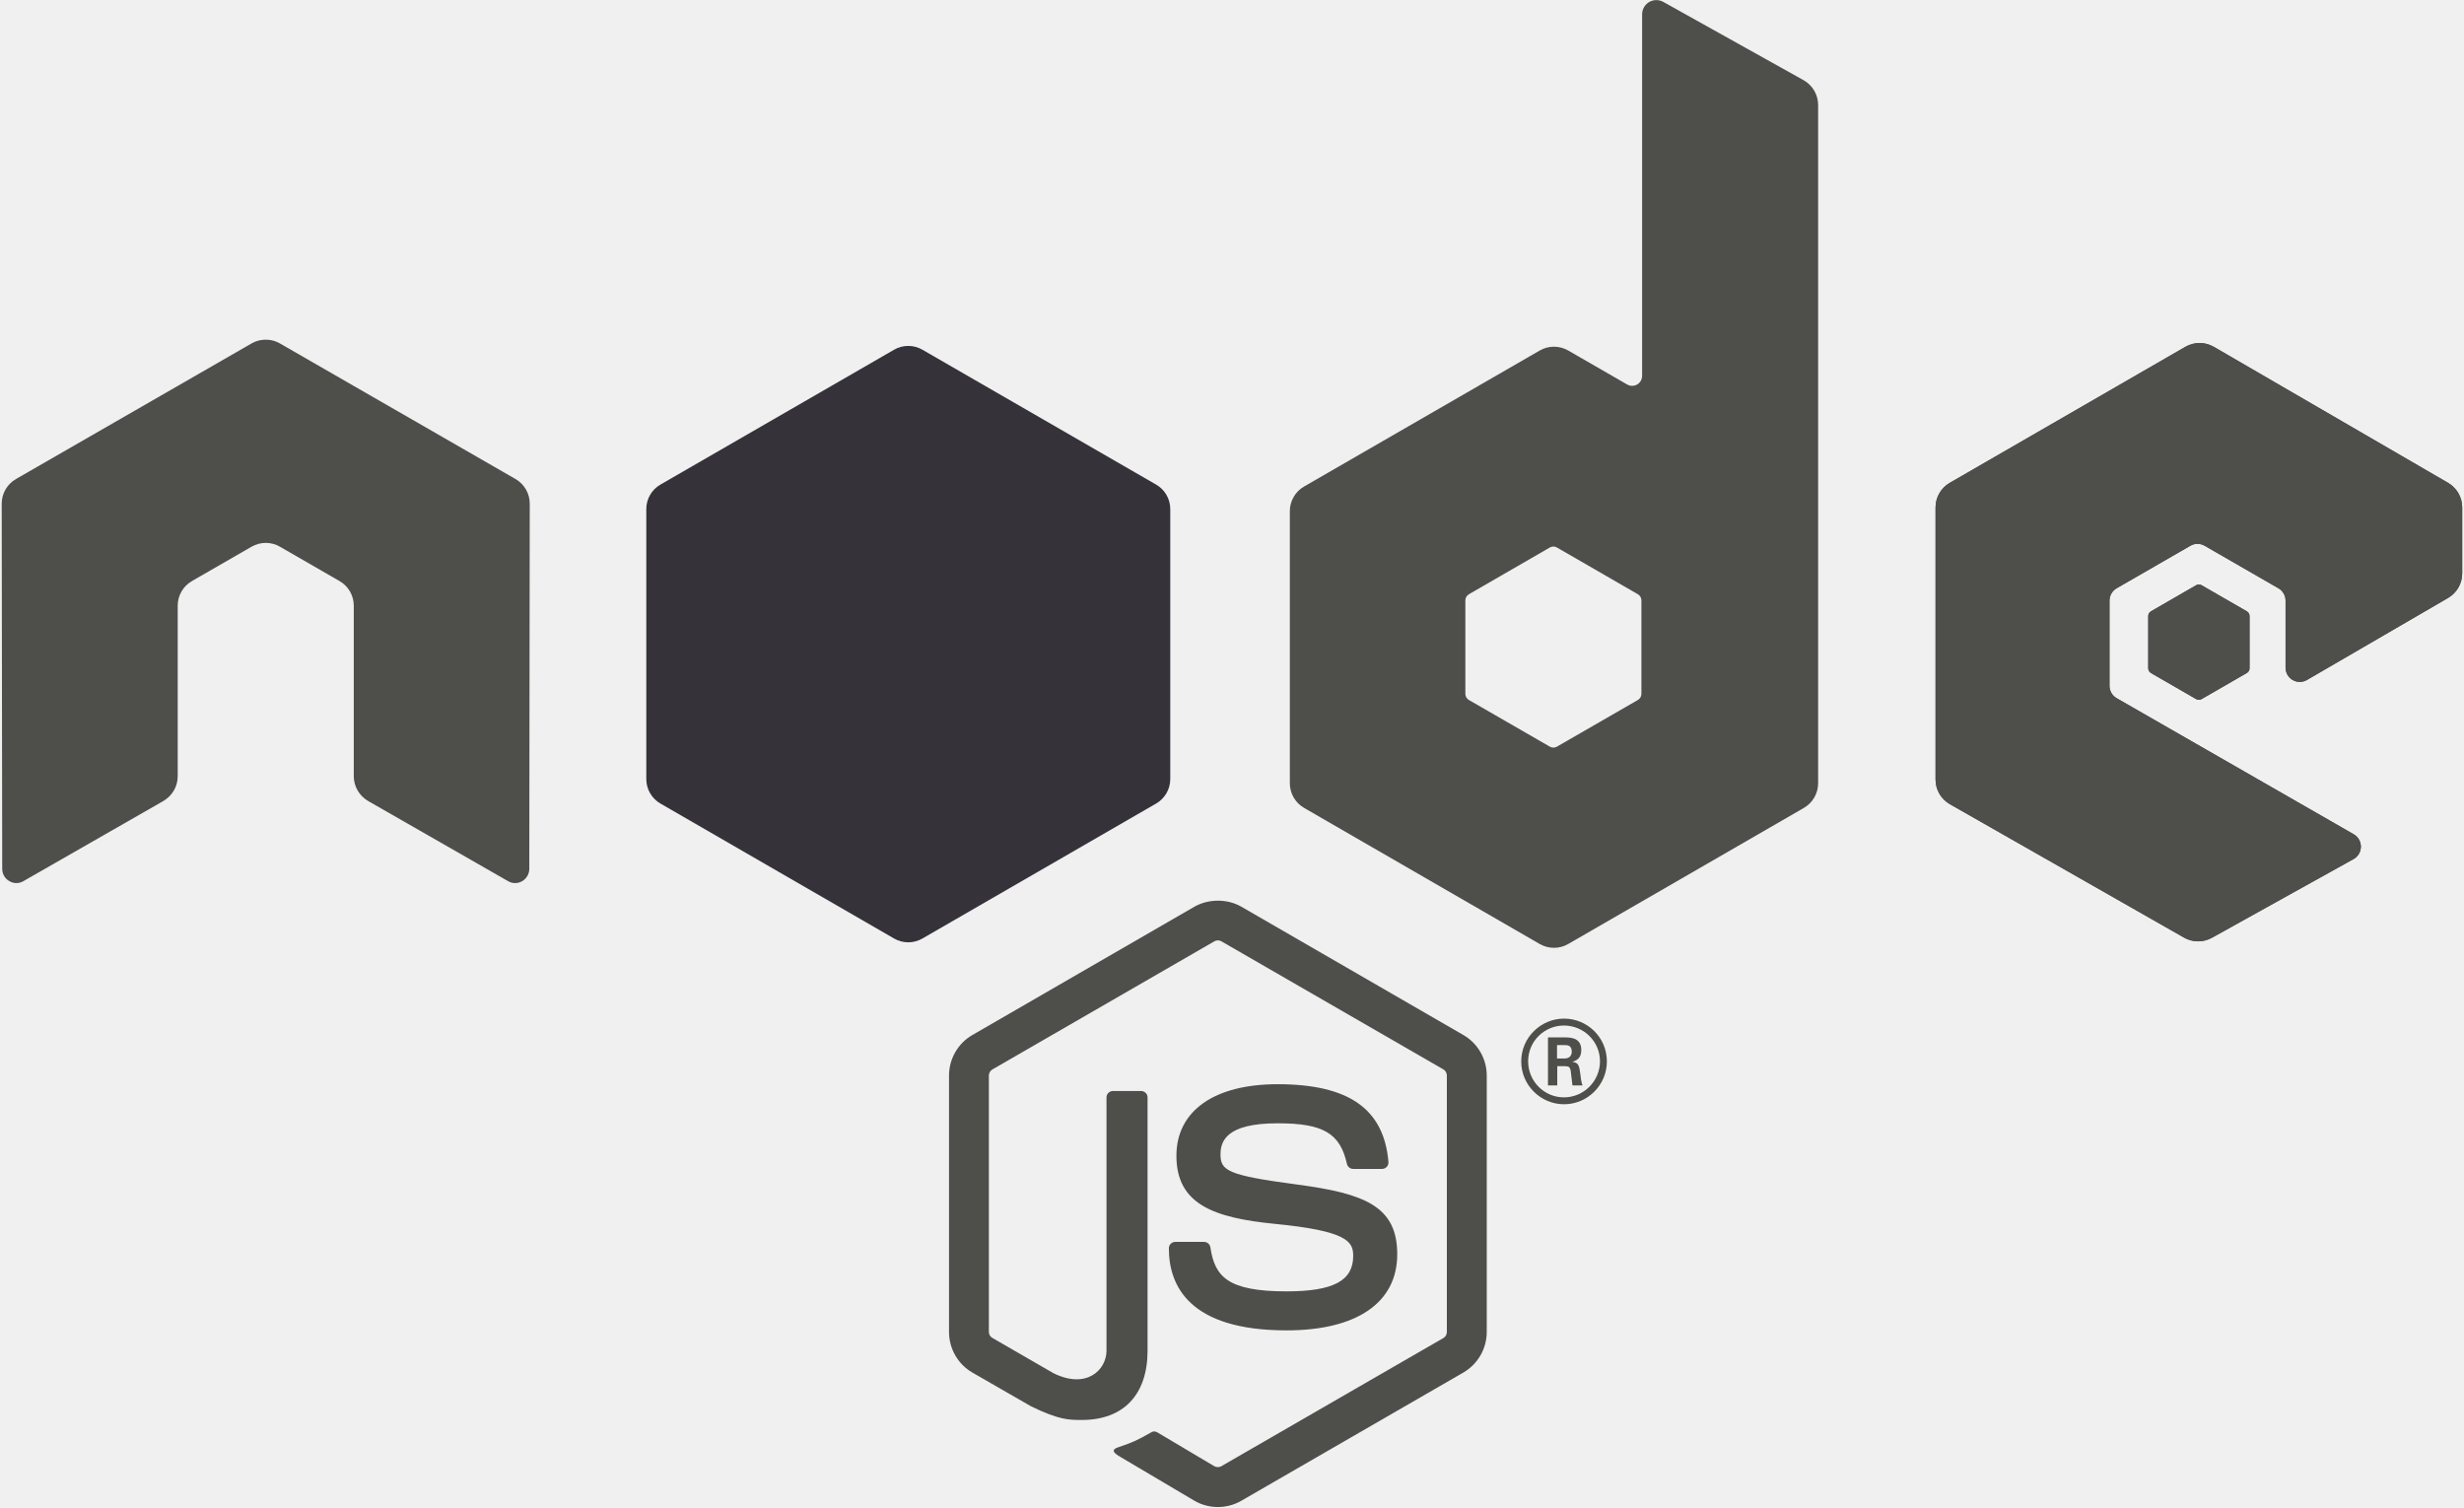
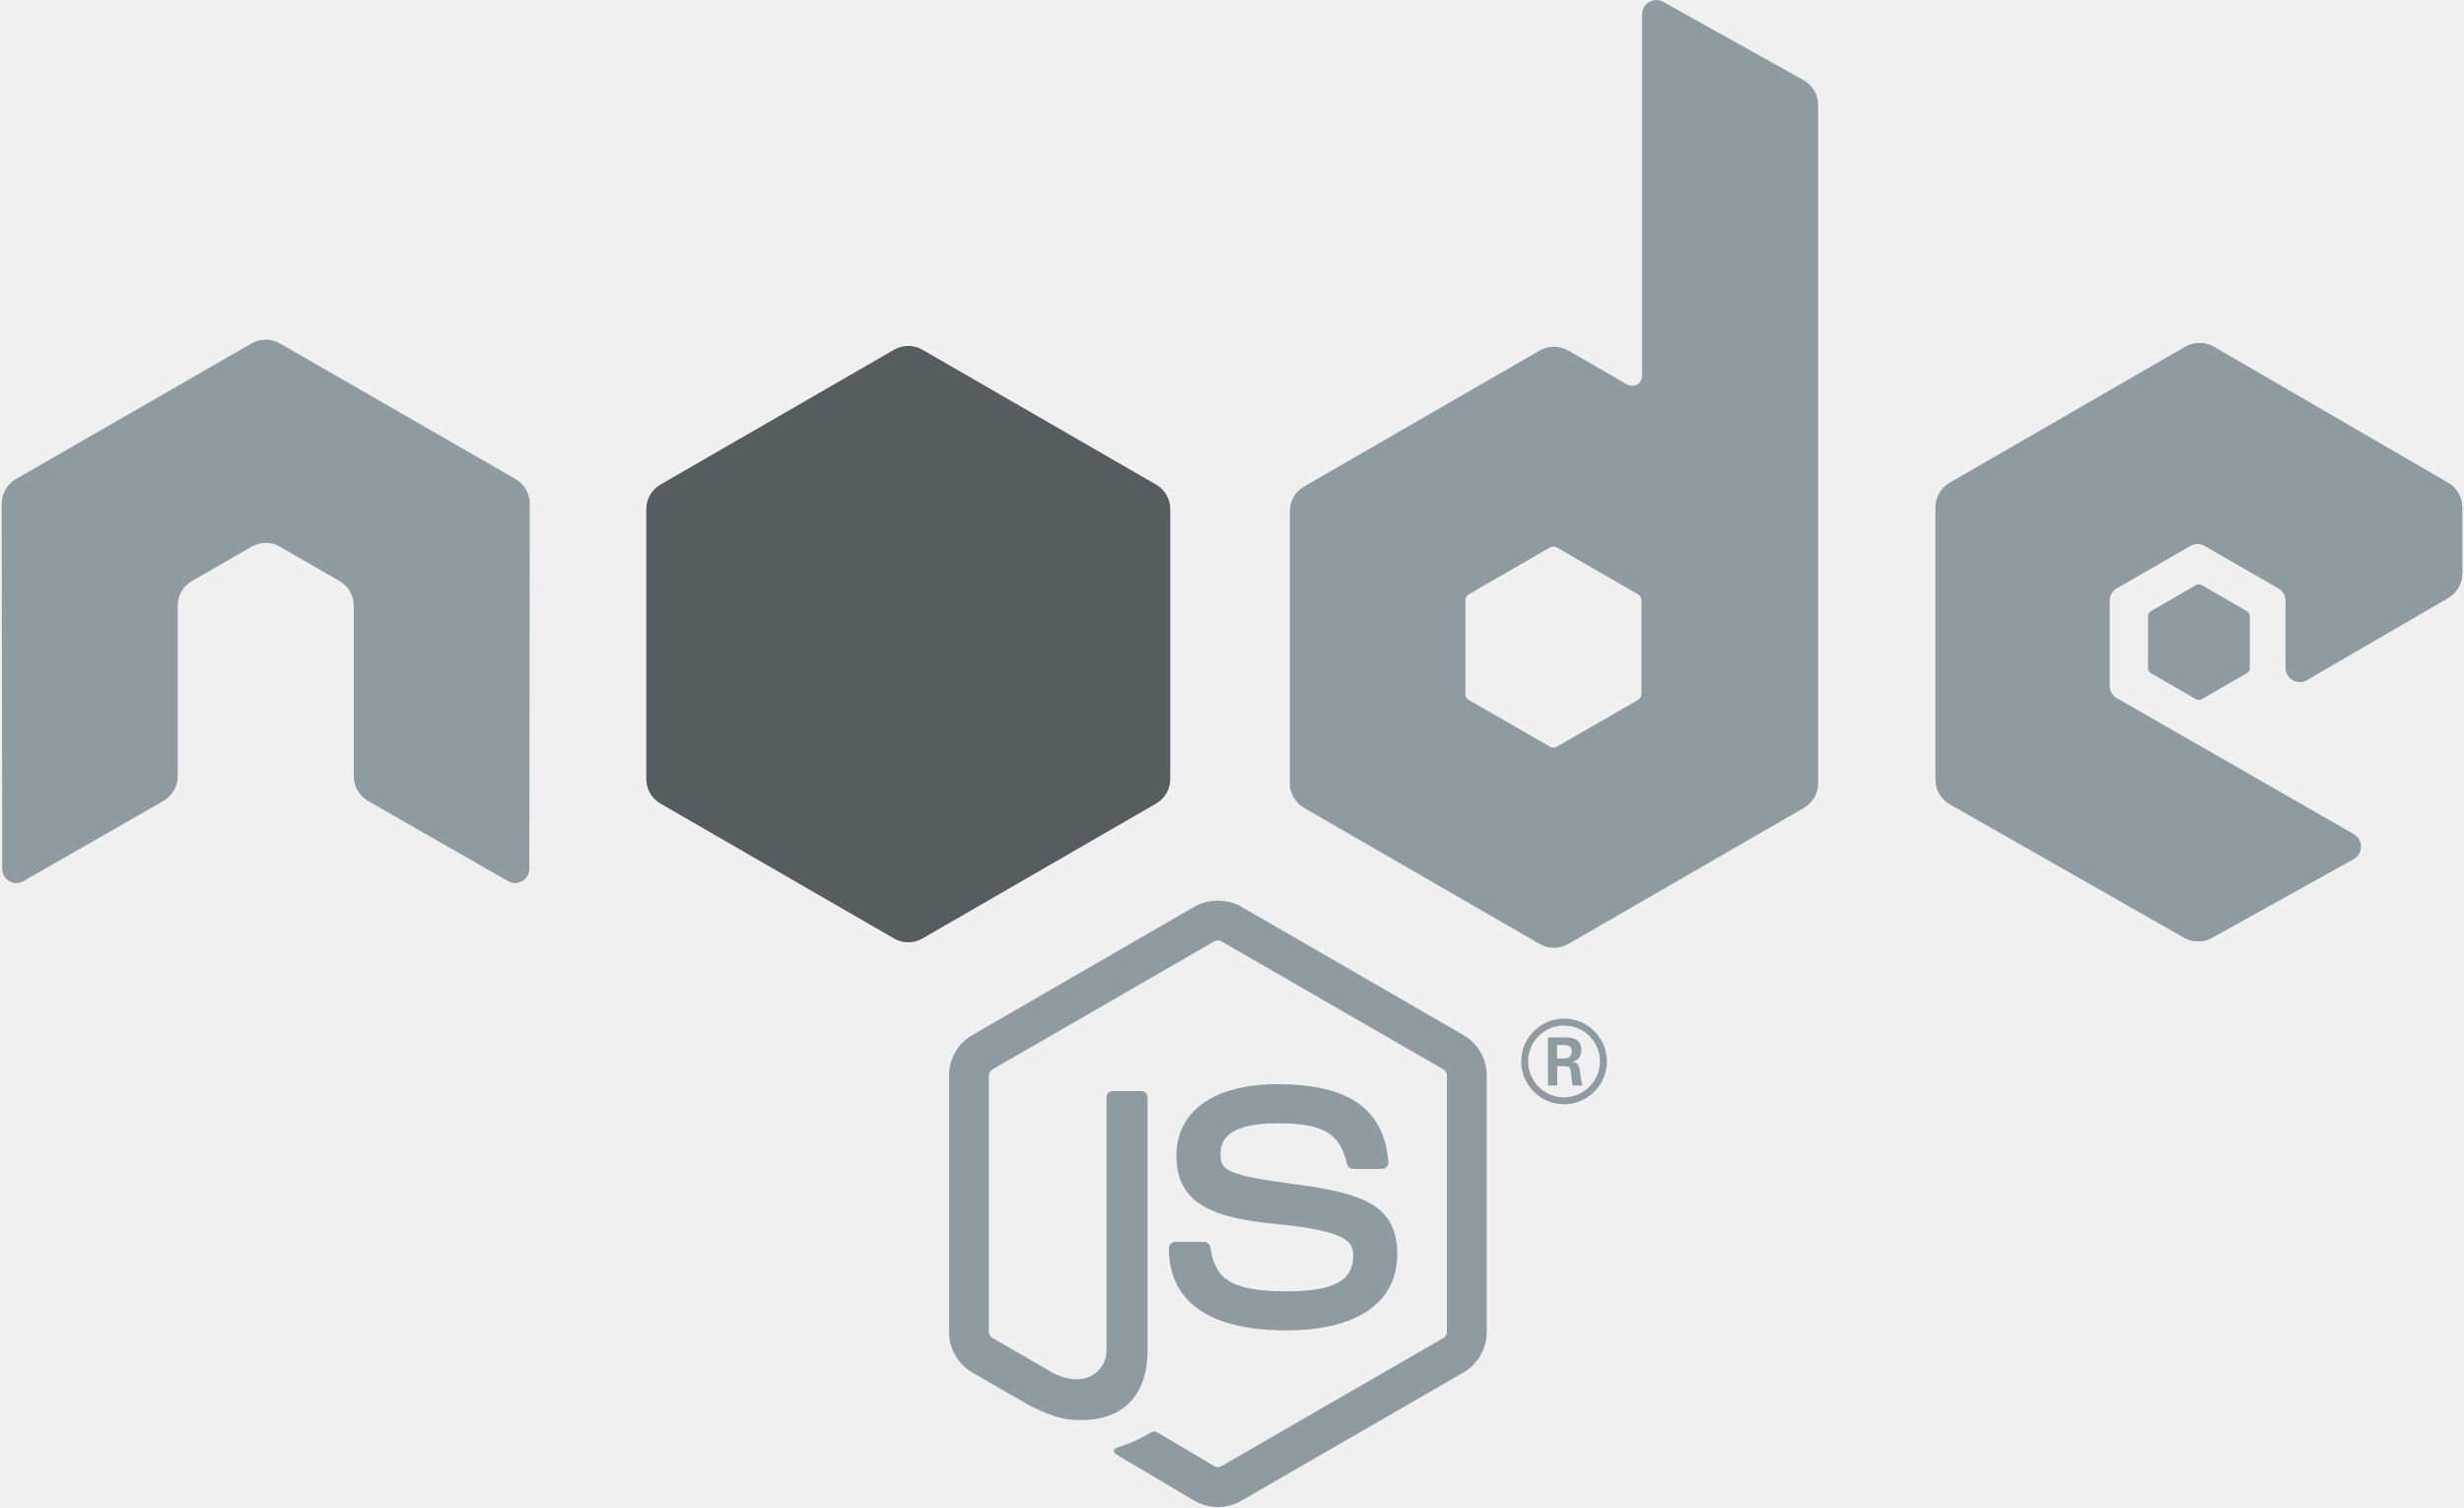
<svg xmlns="http://www.w3.org/2000/svg" xmlns:xlink="http://www.w3.org/1999/xlink" width="443px" height="271px" viewBox="0 0 443 271" version="1.1">
  <defs>
    <path d="M394.842,105.215 C395.147,105.039 395.522,105.039 395.824,105.215 L403.954,109.904 C404.258,110.08 404.445,110.404 404.445,110.756 L404.445,120.144 C404.445,120.497 404.257,120.819 403.954,120.995 L395.824,125.686 C395.519,125.862 395.146,125.862 394.842,125.686 L386.718,120.995 C386.414,120.819 386.229,120.497 386.229,120.144 L386.229,110.756 C386.229,110.404 386.416,110.08 386.718,109.904 L394.842,105.215 L394.842,105.215 Z M440.131,107.505 C441.707,106.59 442.677,104.904 442.677,103.081 L442.677,91.227 C442.677,89.405 441.707,87.717 440.129,86.803 L398.03,62.36 C396.446,61.438 394.491,61.438 392.903,62.352 L350.547,86.805 C348.964,87.719 347.989,89.408 347.989,91.235 L347.989,140.138 C347.989,141.978 348.974,143.675 350.573,144.584 L392.666,168.568 C394.218,169.455 396.121,169.464 397.683,168.595 L423.143,154.446 C423.953,153.996 424.455,153.148 424.459,152.226 C424.465,151.302 423.974,150.45 423.175,149.991 L380.55,125.525 C379.754,125.07 379.264,124.222 379.264,123.306 L379.264,107.98 C379.264,107.066 379.752,106.22 380.545,105.765 L393.811,98.117 C394.6,97.661 395.577,97.661 396.367,98.117 L409.638,105.765 C410.431,106.22 410.918,107.066 410.918,107.98 L410.918,120.039 C410.918,120.955 411.408,121.801 412.201,122.257 C412.994,122.715 413.971,122.711 414.762,122.252 L440.131,107.505 L440.131,107.505 Z" id="path-1" />
    <path d="M394.842,105.215 C395.147,105.039 395.522,105.039 395.824,105.215 L403.954,109.904 C404.258,110.08 404.445,110.404 404.445,110.756 L404.445,120.144 C404.445,120.497 404.257,120.819 403.954,120.995 L395.824,125.686 C395.519,125.862 395.146,125.862 394.842,125.686 L386.718,120.995 C386.414,120.819 386.229,120.497 386.229,120.144 L386.229,110.756 C386.229,110.404 386.416,110.08 386.718,109.904 L394.842,105.215 L394.842,105.215 Z M440.131,107.505 C441.707,106.59 442.677,104.904 442.677,103.081 L442.677,91.227 C442.677,89.405 441.707,87.717 440.129,86.803 L398.03,62.36 C396.446,61.438 394.491,61.438 392.903,62.352 L350.547,86.805 C348.964,87.719 347.989,89.408 347.989,91.235 L347.989,140.138 C347.989,141.978 348.974,143.675 350.573,144.584 L392.666,168.568 C394.218,169.455 396.121,169.464 397.683,168.595 L423.143,154.446 C423.953,153.996 424.455,153.148 424.459,152.226 C424.465,151.302 423.974,150.45 423.175,149.991 L380.55,125.525 C379.754,125.07 379.264,124.222 379.264,123.306 L379.264,107.98 C379.264,107.066 379.752,106.22 380.545,105.765 L393.811,98.117 C394.6,97.661 395.577,97.661 396.367,98.117 L409.638,105.765 C410.431,106.22 410.918,107.066 410.918,107.98 L410.918,120.039 C410.918,120.955 411.408,121.801 412.201,122.257 C412.994,122.715 413.971,122.711 414.762,122.252 L440.131,107.505 L440.131,107.505 Z" id="path-3" />
    <path d="M299.04,0.34 C298.247,-0.099 297.28,-0.091 296.497,0.369 C295.717,0.828 295.235,1.668 295.235,2.575 L295.235,67.575 C295.235,68.214 294.892,68.806 294.34,69.126 C293.785,69.446 293.103,69.446 292.549,69.126 L281.941,63.014 C280.359,62.102 278.412,62.104 276.829,63.016 L234.458,87.469 C232.874,88.383 231.899,90.073 231.899,91.899 L231.899,140.816 C231.899,142.644 232.874,144.332 234.456,145.248 L276.826,169.719 C278.41,170.633 280.36,170.633 281.944,169.719 L324.321,145.248 C325.903,144.332 326.879,142.644 326.879,140.816 L326.879,18.879 C326.879,17.025 325.875,15.315 324.255,14.411 L299.04,0.34 L299.04,0.34 Z M295.109,124.743 C295.109,125.199 294.865,125.622 294.468,125.849 L279.919,134.235 C279.524,134.462 279.037,134.462 278.643,134.235 L264.095,125.849 C263.699,125.621 263.454,125.199 263.454,124.743 L263.454,107.944 C263.454,107.488 263.697,107.064 264.094,106.836 L278.641,98.434 C279.037,98.205 279.526,98.205 279.921,98.434 L294.469,106.836 C294.865,107.065 295.109,107.488 295.109,107.944 L295.109,124.743 L295.109,124.743 L295.109,124.743 Z" id="path-5" />
    <path d="M160.756,62.869 L118.736,87.123 C117.164,88.029 116.197,89.705 116.197,91.518 L116.197,140.067 C116.197,141.88 117.164,143.555 118.734,144.463 L160.754,168.736 C162.325,169.642 164.262,169.642 165.833,168.736 L207.861,144.463 C209.433,143.555 210.4,141.88 210.4,140.067 L210.4,91.52 C210.4,89.706 209.433,88.03 207.861,87.124 L165.831,62.87 C165.046,62.416 164.17,62.19 163.293,62.19 C162.417,62.189 161.54,62.415 160.756,62.869" id="path-7" />
    <path d="M95.242,90.566 C95.242,88.726 94.273,87.034 92.684,86.122 L50.33,61.747 C49.613,61.325 48.81,61.105 47.999,61.073 L47.561,61.073 C46.751,61.105 45.95,61.325 45.222,61.747 L2.868,86.122 C1.288,87.034 0.306,88.726 0.306,90.566 L0.399,156.202 C0.399,157.115 0.874,157.964 1.676,158.412 C2.462,158.883 3.434,158.883 4.217,158.412 L29.389,143.998 C30.981,143.053 31.95,141.384 31.95,139.56 L31.95,108.895 C31.95,107.067 32.919,105.375 34.505,104.467 L45.223,98.293 C46.023,97.832 46.895,97.605 47.786,97.605 C48.659,97.605 49.555,97.832 50.331,98.293 L61.046,104.467 C62.632,105.375 63.605,107.067 63.605,108.895 L63.605,139.56 C63.605,141.384 64.586,143.064 66.168,143.998 L91.333,158.412 C92.122,158.883 93.108,158.883 93.89,158.412 C94.67,157.964 95.161,157.115 95.161,156.202 L95.242,90.566 L95.242,90.566 Z" id="path-9" />
  </defs>
  <g id="Page-1" stroke="none" stroke-width="1" fill="none" fill-rule="evenodd">
-     <path d="M231.293,239.182 C213.812,239.182 210.149,231.159 210.149,224.427 C210.149,223.786 210.664,223.276 211.302,223.276 L216.468,223.276 C217.044,223.276 217.526,223.692 217.615,224.255 C218.395,229.514 220.719,232.167 231.292,232.167 C239.708,232.167 243.291,230.264 243.291,225.798 C243.291,223.225 242.275,221.313 229.196,220.031 C218.265,218.95 211.505,216.535 211.505,207.792 C211.505,199.73 218.298,194.924 229.692,194.924 C242.49,194.924 248.823,199.365 249.625,208.897 C249.655,209.225 249.539,209.542 249.32,209.786 C249.1,210.015 248.796,210.155 248.473,210.155 L243.287,210.155 C242.75,210.155 242.275,209.772 242.166,209.253 C240.923,203.72 237.896,201.951 229.69,201.951 C220.501,201.951 219.433,205.151 219.433,207.552 C219.433,210.458 220.693,211.303 233.1,212.945 C245.376,214.568 251.208,216.867 251.208,225.496 C251.21,234.195 243.952,239.182 231.293,239.182 L231.293,239.182 L231.293,239.182 Z M218.953,270.944 C217.493,270.944 216.041,270.562 214.764,269.823 L201.426,261.93 C199.434,260.817 200.406,260.421 201.063,260.193 C203.721,259.271 204.258,259.057 207.094,257.45 C207.389,257.283 207.782,257.346 208.086,257.526 L218.333,263.609 C218.704,263.815 219.229,263.815 219.57,263.609 L259.52,240.55 C259.892,240.338 260.129,239.909 260.129,239.469 L260.129,193.365 C260.129,192.914 259.892,192.493 259.509,192.264 L219.576,169.225 C219.207,169.009 218.718,169.009 218.345,169.225 L178.423,192.27 C178.034,192.493 177.788,192.928 177.788,193.365 L177.788,239.469 C177.788,239.909 178.034,240.327 178.418,240.536 L189.362,246.859 C195.3,249.828 198.936,246.331 198.936,242.818 L198.936,197.3 C198.936,196.654 199.453,196.149 200.096,196.149 L205.161,196.149 C205.795,196.149 206.319,196.657 206.319,197.3 L206.319,242.82 C206.319,250.745 202.004,255.29 194.49,255.29 C192.181,255.29 190.363,255.29 185.288,252.789 L174.812,246.759 C172.224,245.263 170.622,242.466 170.622,239.471 L170.622,193.367 C170.622,190.372 172.225,187.575 174.812,186.086 L214.764,163 C217.291,161.57 220.652,161.57 223.16,163 L263.107,186.085 C265.694,187.581 267.301,190.371 267.301,193.366 L267.301,239.47 C267.301,242.465 265.694,245.251 263.107,246.758 L223.16,269.822 C221.883,270.562 220.434,270.944 218.953,270.944 L218.953,270.944 L218.953,270.944 Z" id="Combined-Shape" fill="#4E4F4B" />
-     <path d="M288.898,190.831 C288.898,195.066 285.433,198.529 281.2,198.529 C277.003,198.529 273.5,195.107 273.5,190.831 C273.5,186.473 277.086,183.13 281.2,183.13 C285.355,183.13 288.898,186.473 288.898,190.831 L288.898,190.831 L288.898,190.831 Z M274.744,190.811 C274.744,194.397 277.637,197.29 281.18,197.29 C284.766,197.29 287.659,194.336 287.659,190.811 C287.659,187.225 284.725,184.373 281.18,184.373 C277.677,184.373 274.744,187.184 274.744,190.811 L274.744,190.811 L274.744,190.811 Z" id="Combined-Shape" fill="#4E4F4B" />
-     <path d="M278.307,186.511 L281.284,186.511 C282.303,186.511 284.3,186.511 284.3,188.794 C284.3,190.383 283.281,190.708 282.668,190.912 C283.852,190.993 283.932,191.767 284.094,192.867 C284.177,193.558 284.3,194.742 284.542,195.148 L282.711,195.148 C282.668,194.742 282.382,192.541 282.382,192.419 C282.263,191.93 282.097,191.688 281.486,191.688 L279.979,191.688 L279.979,195.149 L278.307,195.149 L278.307,186.511 L278.307,186.511 L278.307,186.511 Z M279.938,190.3 L281.283,190.3 C282.381,190.3 282.587,189.528 282.587,189.079 C282.587,187.896 281.771,187.896 281.323,187.896 L279.938,187.896 L279.938,190.3 L279.938,190.3 Z" id="Combined-Shape" fill="#4E4F4B" />
+     <path d="M231.293,239.182 C213.812,239.182 210.149,231.159 210.149,224.427 C210.149,223.786 210.664,223.276 211.302,223.276 L216.468,223.276 C217.044,223.276 217.526,223.692 217.615,224.255 C218.395,229.514 220.719,232.167 231.292,232.167 C239.708,232.167 243.291,230.264 243.291,225.798 C243.291,223.225 242.275,221.313 229.196,220.031 C218.265,218.95 211.505,216.535 211.505,207.792 C211.505,199.73 218.298,194.924 229.692,194.924 C242.49,194.924 248.823,199.365 249.625,208.897 C249.655,209.225 249.539,209.542 249.32,209.786 C249.1,210.015 248.796,210.155 248.473,210.155 L243.287,210.155 C242.75,210.155 242.275,209.772 242.166,209.253 C240.923,203.72 237.896,201.951 229.69,201.951 C220.501,201.951 219.433,205.151 219.433,207.552 C219.433,210.458 220.693,211.303 233.1,212.945 C245.376,214.568 251.208,216.867 251.208,225.496 C251.21,234.195 243.952,239.182 231.293,239.182 L231.293,239.182 L231.293,239.182 Z M218.953,270.944 C217.493,270.944 216.041,270.562 214.764,269.823 L201.426,261.93 C199.434,260.817 200.406,260.421 201.063,260.193 C203.721,259.271 204.258,259.057 207.094,257.45 C207.389,257.283 207.782,257.346 208.086,257.526 L218.333,263.609 C218.704,263.815 219.229,263.815 219.57,263.609 L259.52,240.55 C259.892,240.338 260.129,239.909 260.129,239.469 L260.129,193.365 C260.129,192.914 259.892,192.493 259.509,192.264 L219.576,169.225 C219.207,169.009 218.718,169.009 218.345,169.225 L178.423,192.27 C178.034,192.493 177.788,192.928 177.788,193.365 L177.788,239.469 C177.788,239.909 178.034,240.327 178.418,240.536 L189.362,246.859 C195.3,249.828 198.936,246.331 198.936,242.818 L198.936,197.3 C198.936,196.654 199.453,196.149 200.096,196.149 L205.161,196.149 C205.795,196.149 206.319,196.657 206.319,197.3 L206.319,242.82 C206.319,250.745 202.004,255.29 194.49,255.29 C192.181,255.29 190.363,255.29 185.288,252.789 L174.812,246.759 C172.224,245.263 170.622,242.466 170.622,239.471 L170.622,193.367 C170.622,190.372 172.225,187.575 174.812,186.086 L214.764,163 C217.291,161.57 220.652,161.57 223.16,163 L263.107,186.085 C265.694,187.581 267.301,190.371 267.301,193.366 L267.301,239.47 C267.301,242.465 265.694,245.251 263.107,246.758 L223.16,269.822 C221.883,270.562 220.434,270.944 218.953,270.944 L218.953,270.944 L218.953,270.944 Z" id="Combined-Shape" fill="#8E9BA0" />
+     <path d="M288.898,190.831 C288.898,195.066 285.433,198.529 281.2,198.529 C277.003,198.529 273.5,195.107 273.5,190.831 C273.5,186.473 277.086,183.13 281.2,183.13 C285.355,183.13 288.898,186.473 288.898,190.831 L288.898,190.831 L288.898,190.831 Z M274.744,190.811 C274.744,194.397 277.637,197.29 281.18,197.29 C284.766,197.29 287.659,194.336 287.659,190.811 C287.659,187.225 284.725,184.373 281.18,184.373 C277.677,184.373 274.744,187.184 274.744,190.811 L274.744,190.811 L274.744,190.811 Z" id="Combined-Shape" fill="#8E9BA0" />
+     <path d="M278.307,186.511 L281.284,186.511 C282.303,186.511 284.3,186.511 284.3,188.794 C284.3,190.383 283.281,190.708 282.668,190.912 C283.852,190.993 283.932,191.767 284.094,192.867 C284.177,193.558 284.3,194.742 284.542,195.148 L282.711,195.148 C282.668,194.742 282.382,192.541 282.382,192.419 C282.263,191.93 282.097,191.688 281.486,191.688 L279.979,191.688 L279.979,195.149 L278.307,195.149 L278.307,186.511 L278.307,186.511 L278.307,186.511 Z M279.938,190.3 L281.283,190.3 C282.381,190.3 282.587,189.528 282.587,189.079 C282.587,187.896 281.771,187.896 281.323,187.896 L279.938,187.896 L279.938,190.3 L279.938,190.3 Z" id="Combined-Shape" fill="#8E9BA0" />
    <mask id="mask-2" fill="white">
      <use xlink:href="#path-1" />
    </mask>
-     <use id="Combined-Shape" fill="#4E4F4B" xlink:href="#path-1" />
+     <use id="Combined-Shape" fill="#8E9BA0" xlink:href="#path-1" />
    <mask id="mask-4" fill="white">
      <use xlink:href="#path-3" />
    </mask>
-     <use id="Combined-Shape-Copy" fill="#4E4F4B" xlink:href="#path-3" />
+     <use id="Combined-Shape-Copy" fill="#8E9BA0" xlink:href="#path-3" />
    <mask id="mask-6" fill="white">
      <use xlink:href="#path-5" />
    </mask>
-     <use id="Combined-Shape" fill="#4E4F4B" xlink:href="#path-5" />
+     <use id="Combined-Shape" fill="#8E9BA0" xlink:href="#path-5" />
    <mask id="mask-8" fill="white">
      <use xlink:href="#path-7" />
    </mask>
-     <use id="SVGID_20_-Copy" fill="#35323A" xlink:href="#path-7" />
+     <use id="SVGID_20_-Copy" fill="#555D60" xlink:href="#path-7" />
    <mask id="mask-10" fill="white">
      <use xlink:href="#path-9" />
    </mask>
-     <use id="Shape" fill="#4E4F4B" xlink:href="#path-9" />
+     <use id="Shape" fill="#8E9BA0" xlink:href="#path-9" />
  </g>
</svg>
